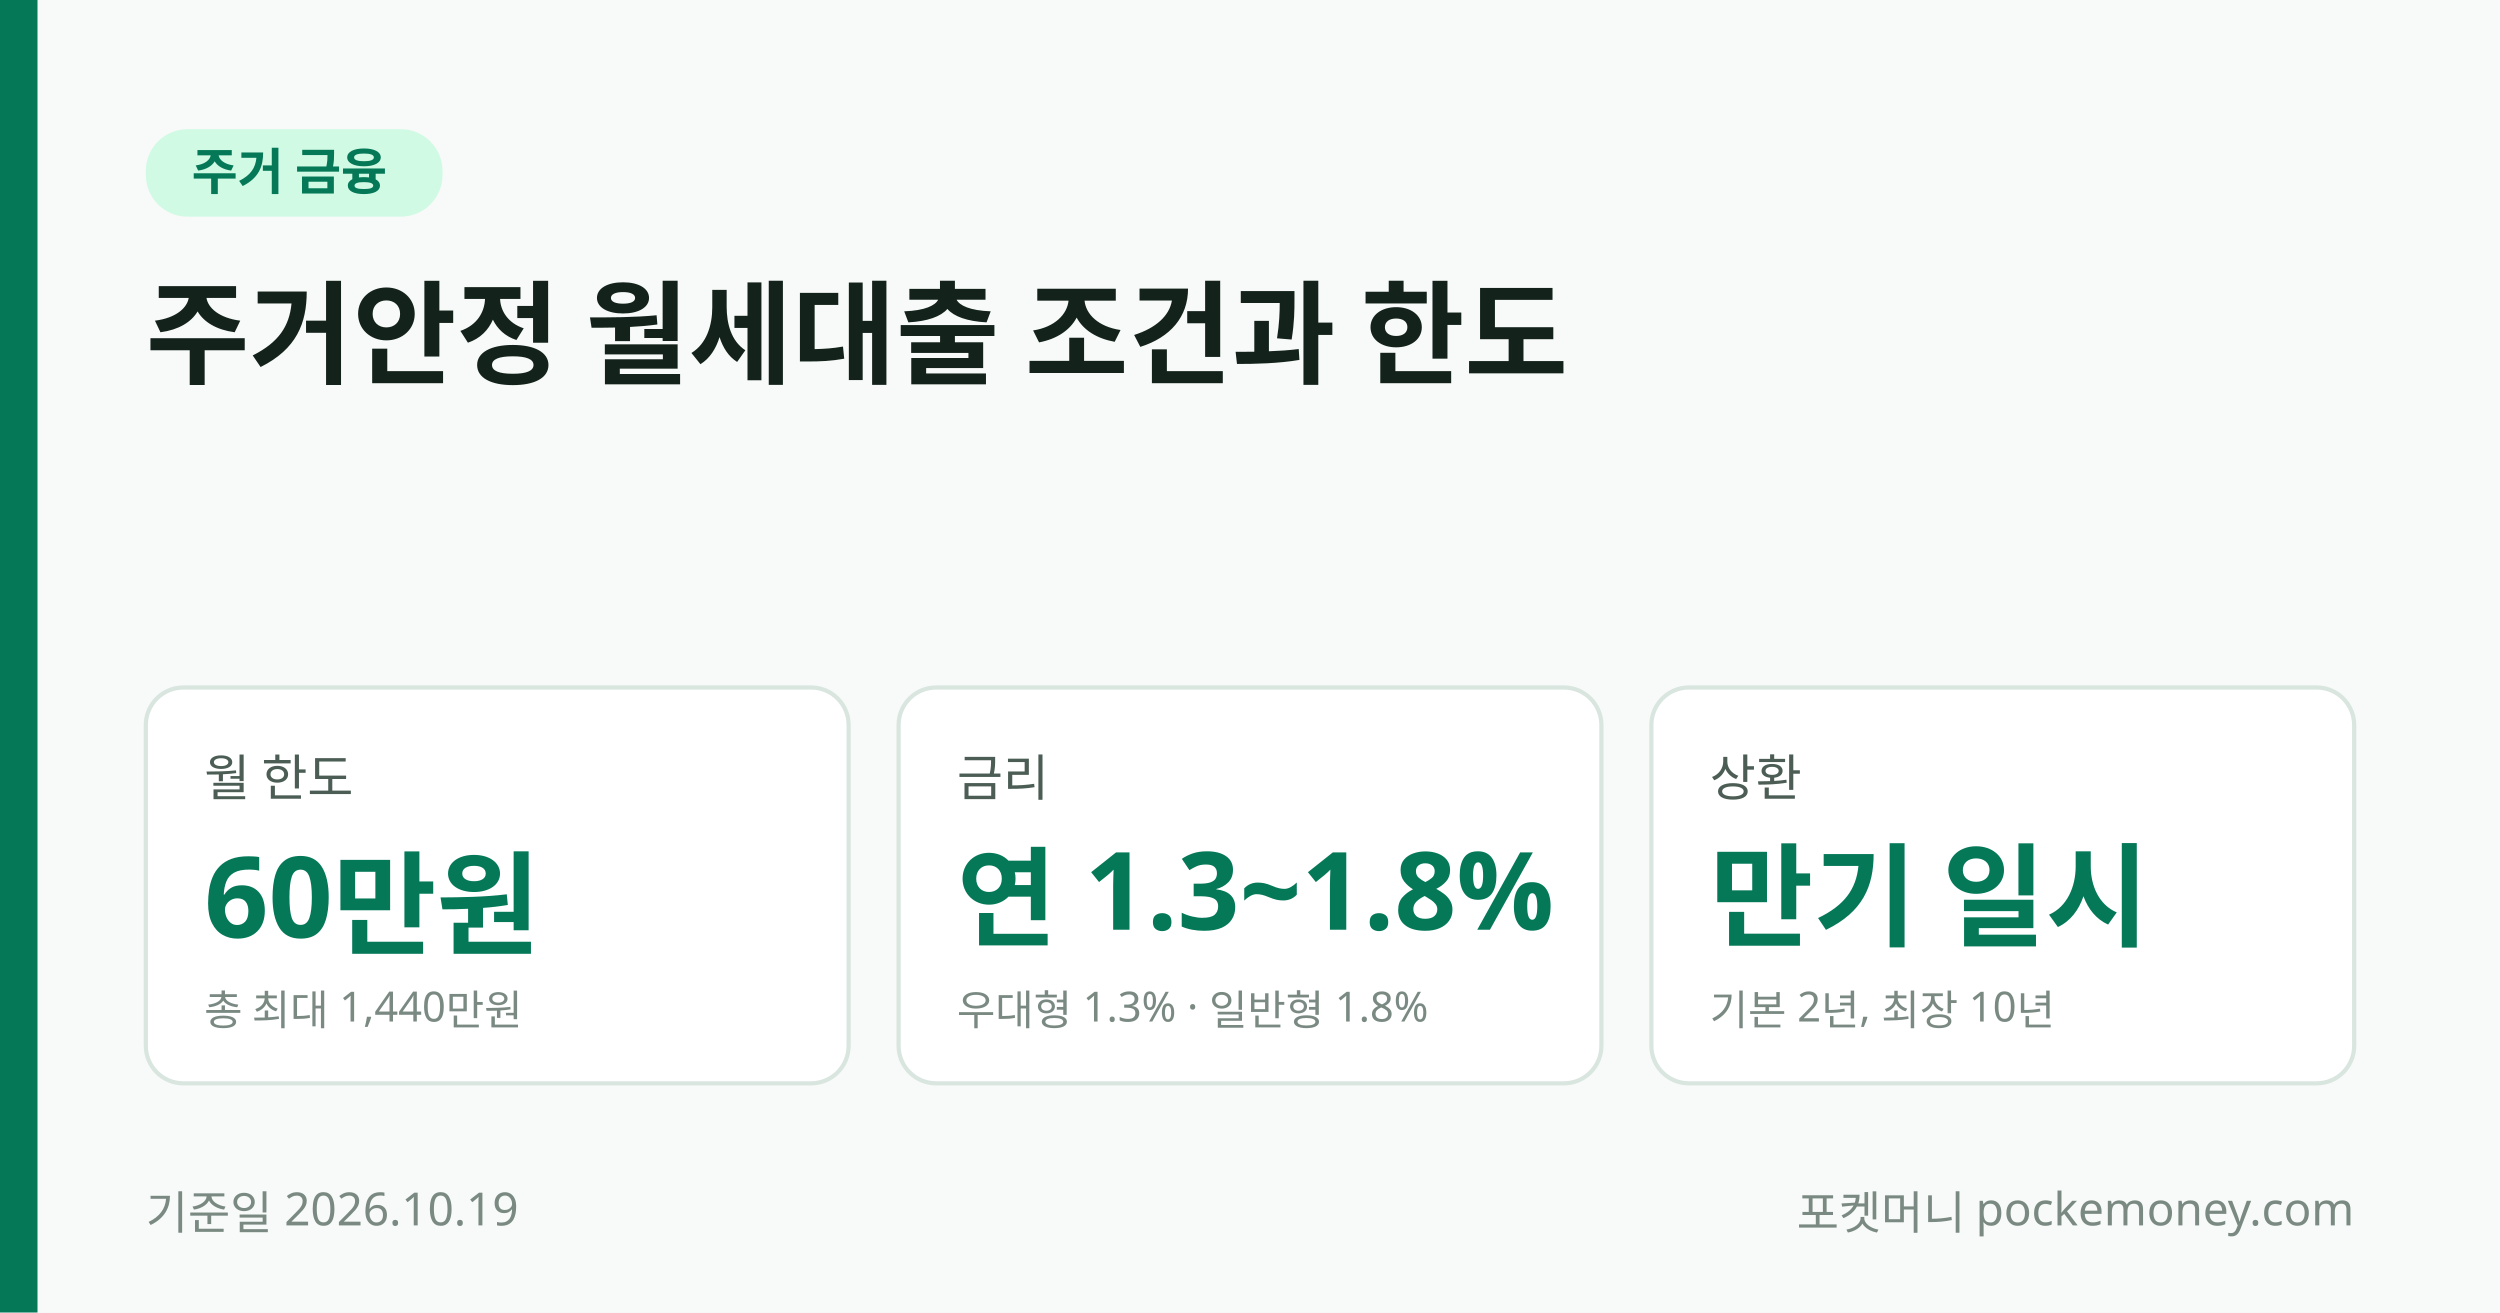
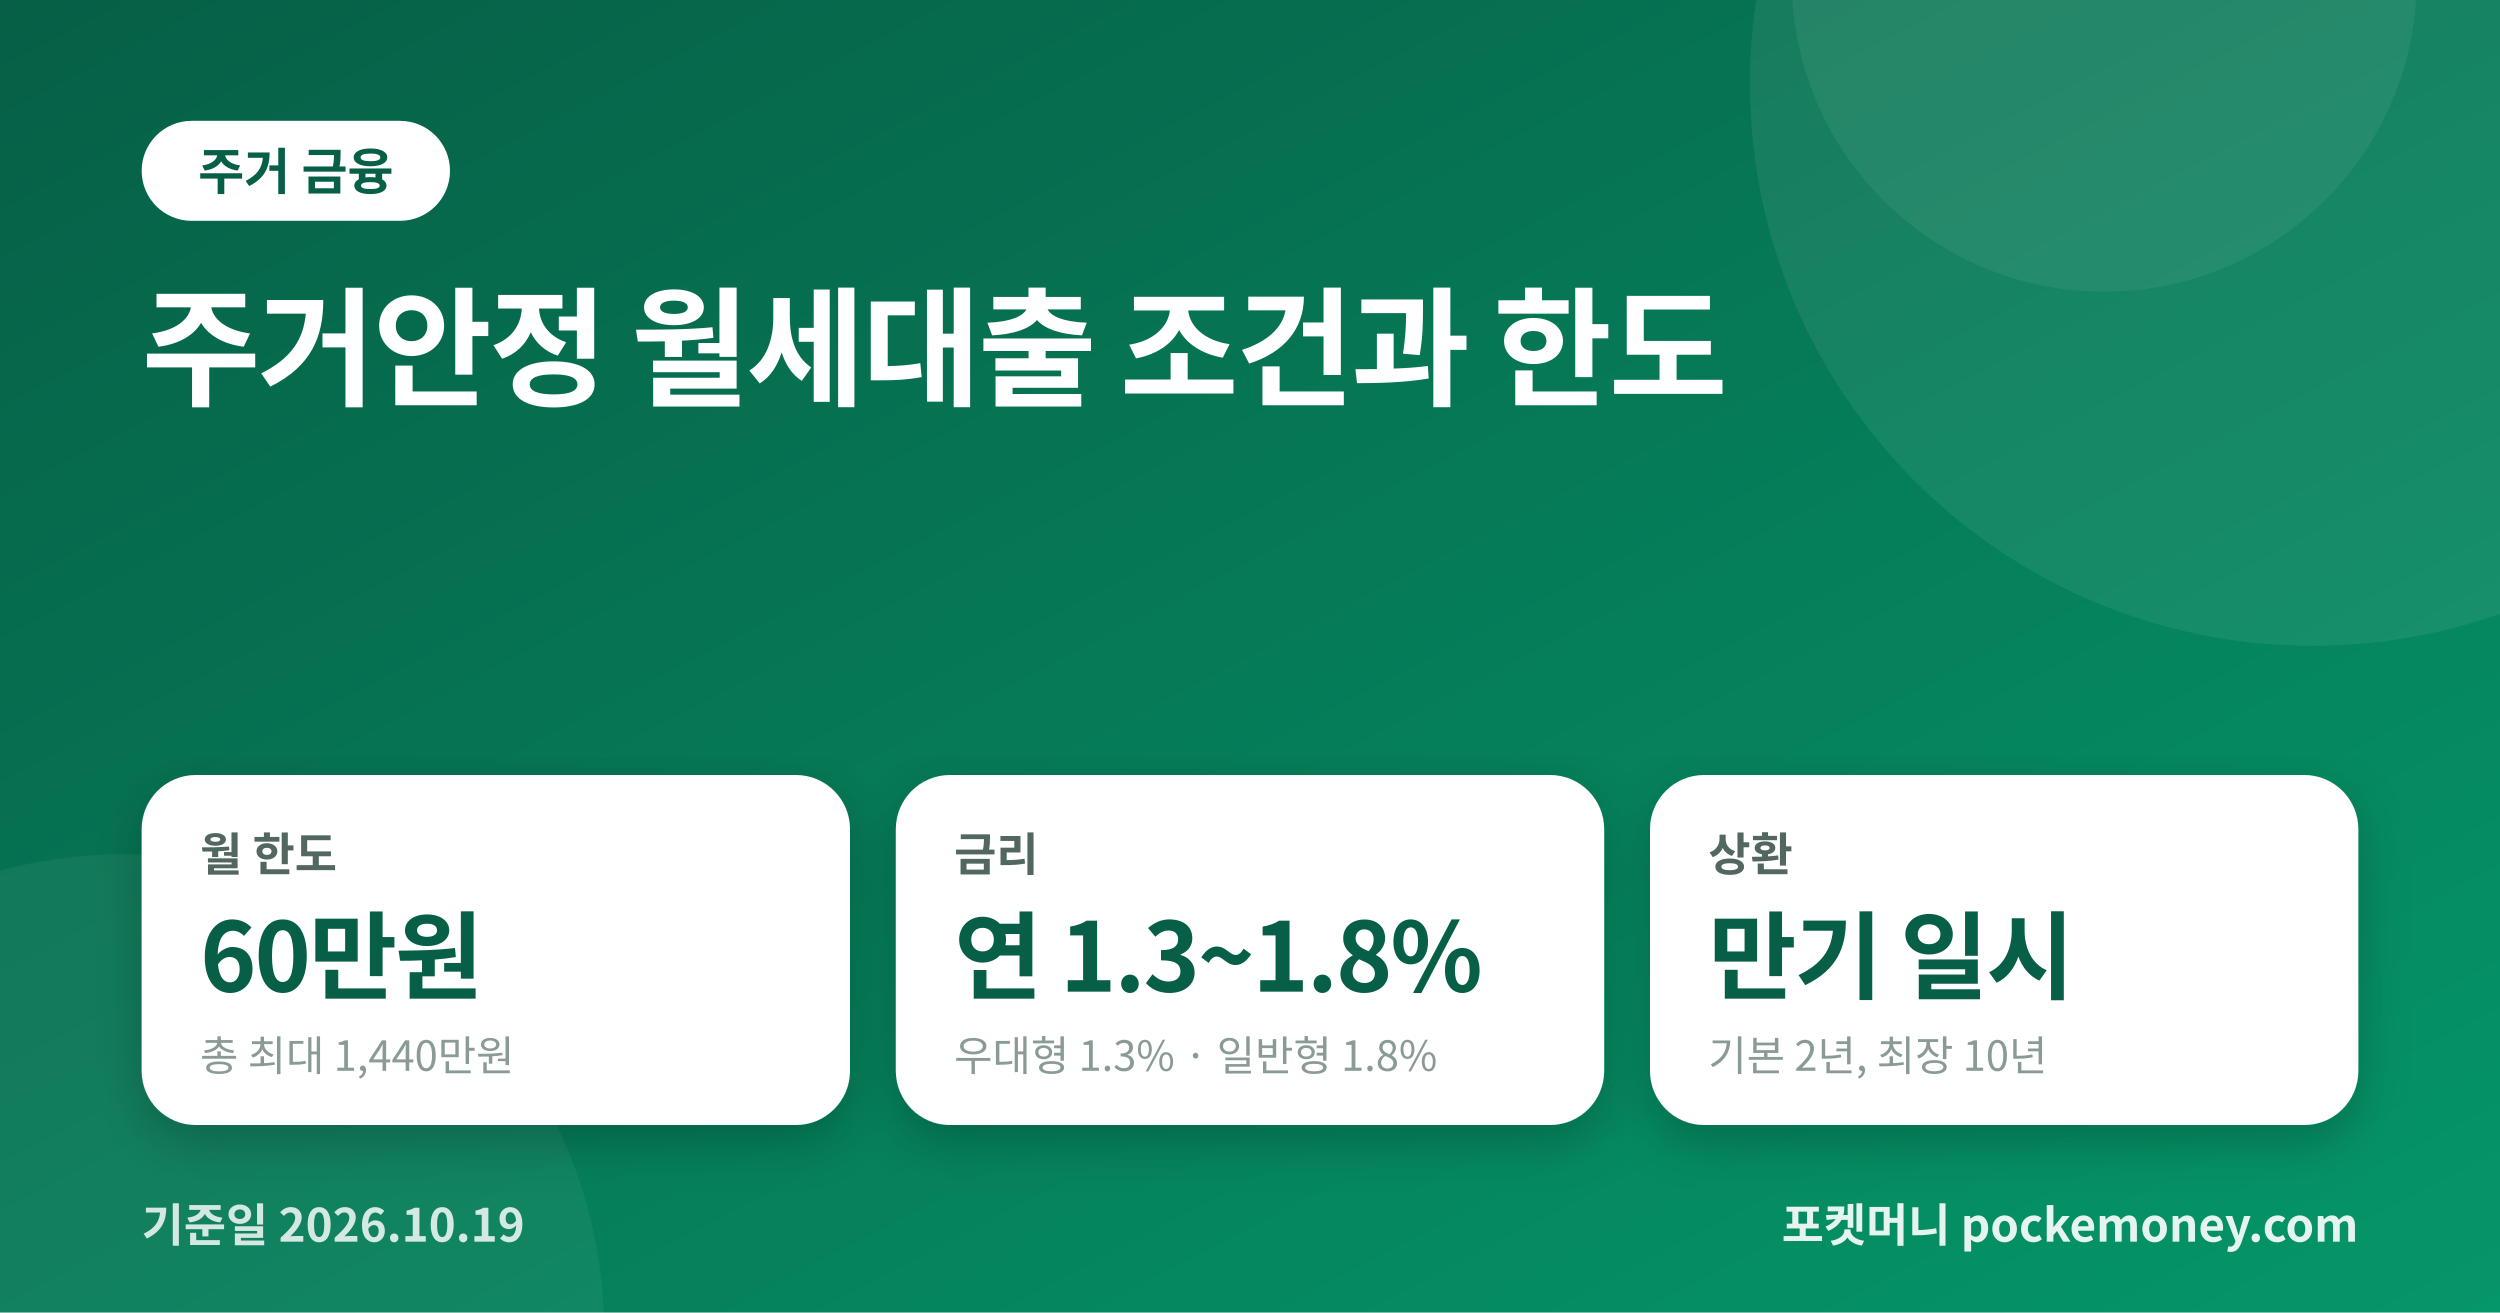
- <svg xmlns="http://www.w3.org/2000/svg" width="1200" height="630" viewBox="0 0 1200 630" role="img" aria-label="주거안정 월세대출 조건과 한도">
-   <rect width="1200" height="630" fill="#f7faf8" />
-   <rect x="0" y="0" width="1200" height="630" fill="#f7faf8" />
-   <rect x="0" y="0" width="18" height="630" fill="#047857" />
-   <rect x="70" y="62" rx="20" ry="20" width="142.4" height="42" fill="#d1fae5" />
-   <text x="92" y="91" font-family="NanumGothic, 'Noto Sans KR', sans-serif" font-size="24" font-weight="700" fill="#047857" text-anchor="start">주거 금융</text>
-   <text x="70" y="180" font-family="NanumGothic, 'Noto Sans KR', sans-serif" font-size="54" font-weight="700" fill="#13221b" text-anchor="start">주거안정 월세대출 조건과 한도</text>
-   <rect x="70" y="330" width="337.333" height="190" rx="18" fill="#ffffff" stroke="#d9e5df" stroke-width="2" />
-   <text x="98" y="382" font-family="NanumGothic, 'Noto Sans KR', sans-serif" font-size="24" font-weight="400" fill="#4b5d55" text-anchor="start">월 한도</text>
-   <text x="98" y="450" font-family="NanumGothic, 'Noto Sans KR', sans-serif" font-size="54" font-weight="700" fill="#047857" text-anchor="start">60만원</text>
-   <text x="98" y="492" font-family="NanumGothic, 'Noto Sans KR', sans-serif" font-size="20" font-weight="400" fill="#7a8a83" text-anchor="start">총 최대 1,440만원</text>
-   <rect x="431.333" y="330" width="337.333" height="190" rx="18" fill="#ffffff" stroke="#d9e5df" stroke-width="2" />
-   <text x="459.333" y="382" font-family="NanumGothic, 'Noto Sans KR', sans-serif" font-size="24" font-weight="400" fill="#4b5d55" text-anchor="start">금리</text>
-   <text x="459.333" y="450" font-family="NanumGothic, 'Noto Sans KR', sans-serif" font-size="52" font-weight="700" fill="#047857" text-anchor="start">연 1.3~1.8%</text>
-   <text x="459.333" y="492" font-family="NanumGothic, 'Noto Sans KR', sans-serif" font-size="20" font-weight="400" fill="#7a8a83" text-anchor="start">우대형 1.3% · 일반형 1.8%</text>
-   <rect x="792.667" y="330" width="337.333" height="190" rx="18" fill="#ffffff" stroke="#d9e5df" stroke-width="2" />
-   <text x="820.667" y="382" font-family="NanumGothic, 'Noto Sans KR', sans-serif" font-size="24" font-weight="400" fill="#4b5d55" text-anchor="start">상환</text>
-   <text x="820.667" y="450" font-family="NanumGothic, 'Noto Sans KR', sans-serif" font-size="54" font-weight="700" fill="#047857" text-anchor="start">만기 일시</text>
-   <text x="820.667" y="492" font-family="NanumGothic, 'Noto Sans KR', sans-serif" font-size="20" font-weight="400" fill="#7a8a83" text-anchor="start">기본 2년, 최장 10년</text>
-   <text x="70" y="590" font-family="NanumGothic, 'Noto Sans KR', sans-serif" font-size="22" font-weight="400" fill="#7a8a83" text-anchor="start">기준일 2026.10.19</text>
-   <text x="1130" y="590" font-family="NanumGothic, 'Noto Sans KR', sans-serif" font-size="22" font-weight="400" fill="#7a8a83" text-anchor="end">포켓머니 pockemoney.com</text>
+ <svg xmlns="http://www.w3.org/2000/svg" width="1200" height="630" viewBox="0 0 1200 630">
+   <defs>
+     <linearGradient id="g" x1="0" y1="0" x2="1" y2="1">
+       <stop offset="0" stop-color="#065f46" />
+       <stop offset="1" stop-color="#059669" />
+     </linearGradient>
+     <filter id="sh" x="-10%" y="-10%" width="120%" height="140%">
+       <feGaussianBlur in="SourceAlpha" stdDeviation="12" />
+       <feOffset dy="8" />
+       <feComponentTransfer>
+         <feFuncA type="linear" slope="0.22" />
+       </feComponentTransfer>
+       <feMerge>
+         <feMergeNode />
+         <feMergeNode in="SourceGraphic" />
+       </feMerge>
+     </filter>
+   </defs>
+   <rect width="1200" height="630" fill="url(#g)" />
+   <circle cx="1110" cy="40" r="270" fill="#fff" fill-opacity="0.07" />
+   <circle cx="1010" cy="-10" r="150" fill="#fff" fill-opacity="0.06" />
+   <circle cx="60" cy="640" r="230" fill="#fff" fill-opacity="0.05" />
+   <rect x="68" y="58" width="148" height="48" rx="24" fill="#fff" />
+   <text x="142" y="91" font-family="Pretendard, 'Noto Sans CJK KR', sans-serif" font-size="24" font-weight="700" fill="#065f46" text-anchor="middle">주거 금융</text>
+   <text x="68" y="190" font-family="Pretendard, 'Noto Sans CJK KR', sans-serif" font-size="62" font-weight="800" fill="#fff" text-anchor="start" letter-spacing="-1.5">주거안정 월세대출 조건과 한도</text>
+   <g filter="url(#sh)">
+     <rect x="68" y="372" width="340" height="168" rx="26" fill="#fff" />
+   </g>
+   <text x="96" y="418" font-family="Pretendard, 'Noto Sans CJK KR', sans-serif" font-size="22" font-weight="600" fill="#52675f" text-anchor="start">월 한도</text>
+   <text x="96" y="476" font-family="Pretendard, 'Noto Sans CJK KR', sans-serif" font-size="46" font-weight="800" fill="#065f46" text-anchor="start" letter-spacing="-1">60만원</text>
+   <text x="96" y="514" font-family="Pretendard, 'Noto Sans CJK KR', sans-serif" font-size="20" font-weight="500" fill="#8a9b94" text-anchor="start">총 최대 1,440만원</text>
+   <g filter="url(#sh)">
+     <rect x="430" y="372" width="340" height="168" rx="26" fill="#fff" />
+   </g>
+   <text x="458" y="418" font-family="Pretendard, 'Noto Sans CJK KR', sans-serif" font-size="22" font-weight="600" fill="#52675f" text-anchor="start">금리</text>
+   <text x="458" y="476" font-family="Pretendard, 'Noto Sans CJK KR', sans-serif" font-size="46" font-weight="800" fill="#065f46" text-anchor="start" letter-spacing="-1">연 1.3~1.8%</text>
+   <text x="458" y="514" font-family="Pretendard, 'Noto Sans CJK KR', sans-serif" font-size="20" font-weight="500" fill="#8a9b94" text-anchor="start">우대형 1.3% · 일반형 1.8%</text>
+   <g filter="url(#sh)">
+     <rect x="792" y="372" width="340" height="168" rx="26" fill="#fff" />
+   </g>
+   <text x="820" y="418" font-family="Pretendard, 'Noto Sans CJK KR', sans-serif" font-size="22" font-weight="600" fill="#52675f" text-anchor="start">상환</text>
+   <text x="820" y="476" font-family="Pretendard, 'Noto Sans CJK KR', sans-serif" font-size="46" font-weight="800" fill="#065f46" text-anchor="start" letter-spacing="-1">만기 일시</text>
+   <text x="820" y="514" font-family="Pretendard, 'Noto Sans CJK KR', sans-serif" font-size="20" font-weight="500" fill="#8a9b94" text-anchor="start">기본 2년, 최장 10년</text>
+   <text x="68" y="596" font-family="Pretendard, 'Noto Sans CJK KR', sans-serif" font-size="22" font-weight="600" fill="#fff" text-anchor="start" fill-opacity="0.82">기준일 2026.10.19</text>
+   <text x="1132" y="596" font-family="Pretendard, 'Noto Sans CJK KR', sans-serif" font-size="22" font-weight="700" fill="#fff" text-anchor="end" fill-opacity="0.9">포켓머니 pockemoney.com</text>
</svg>
